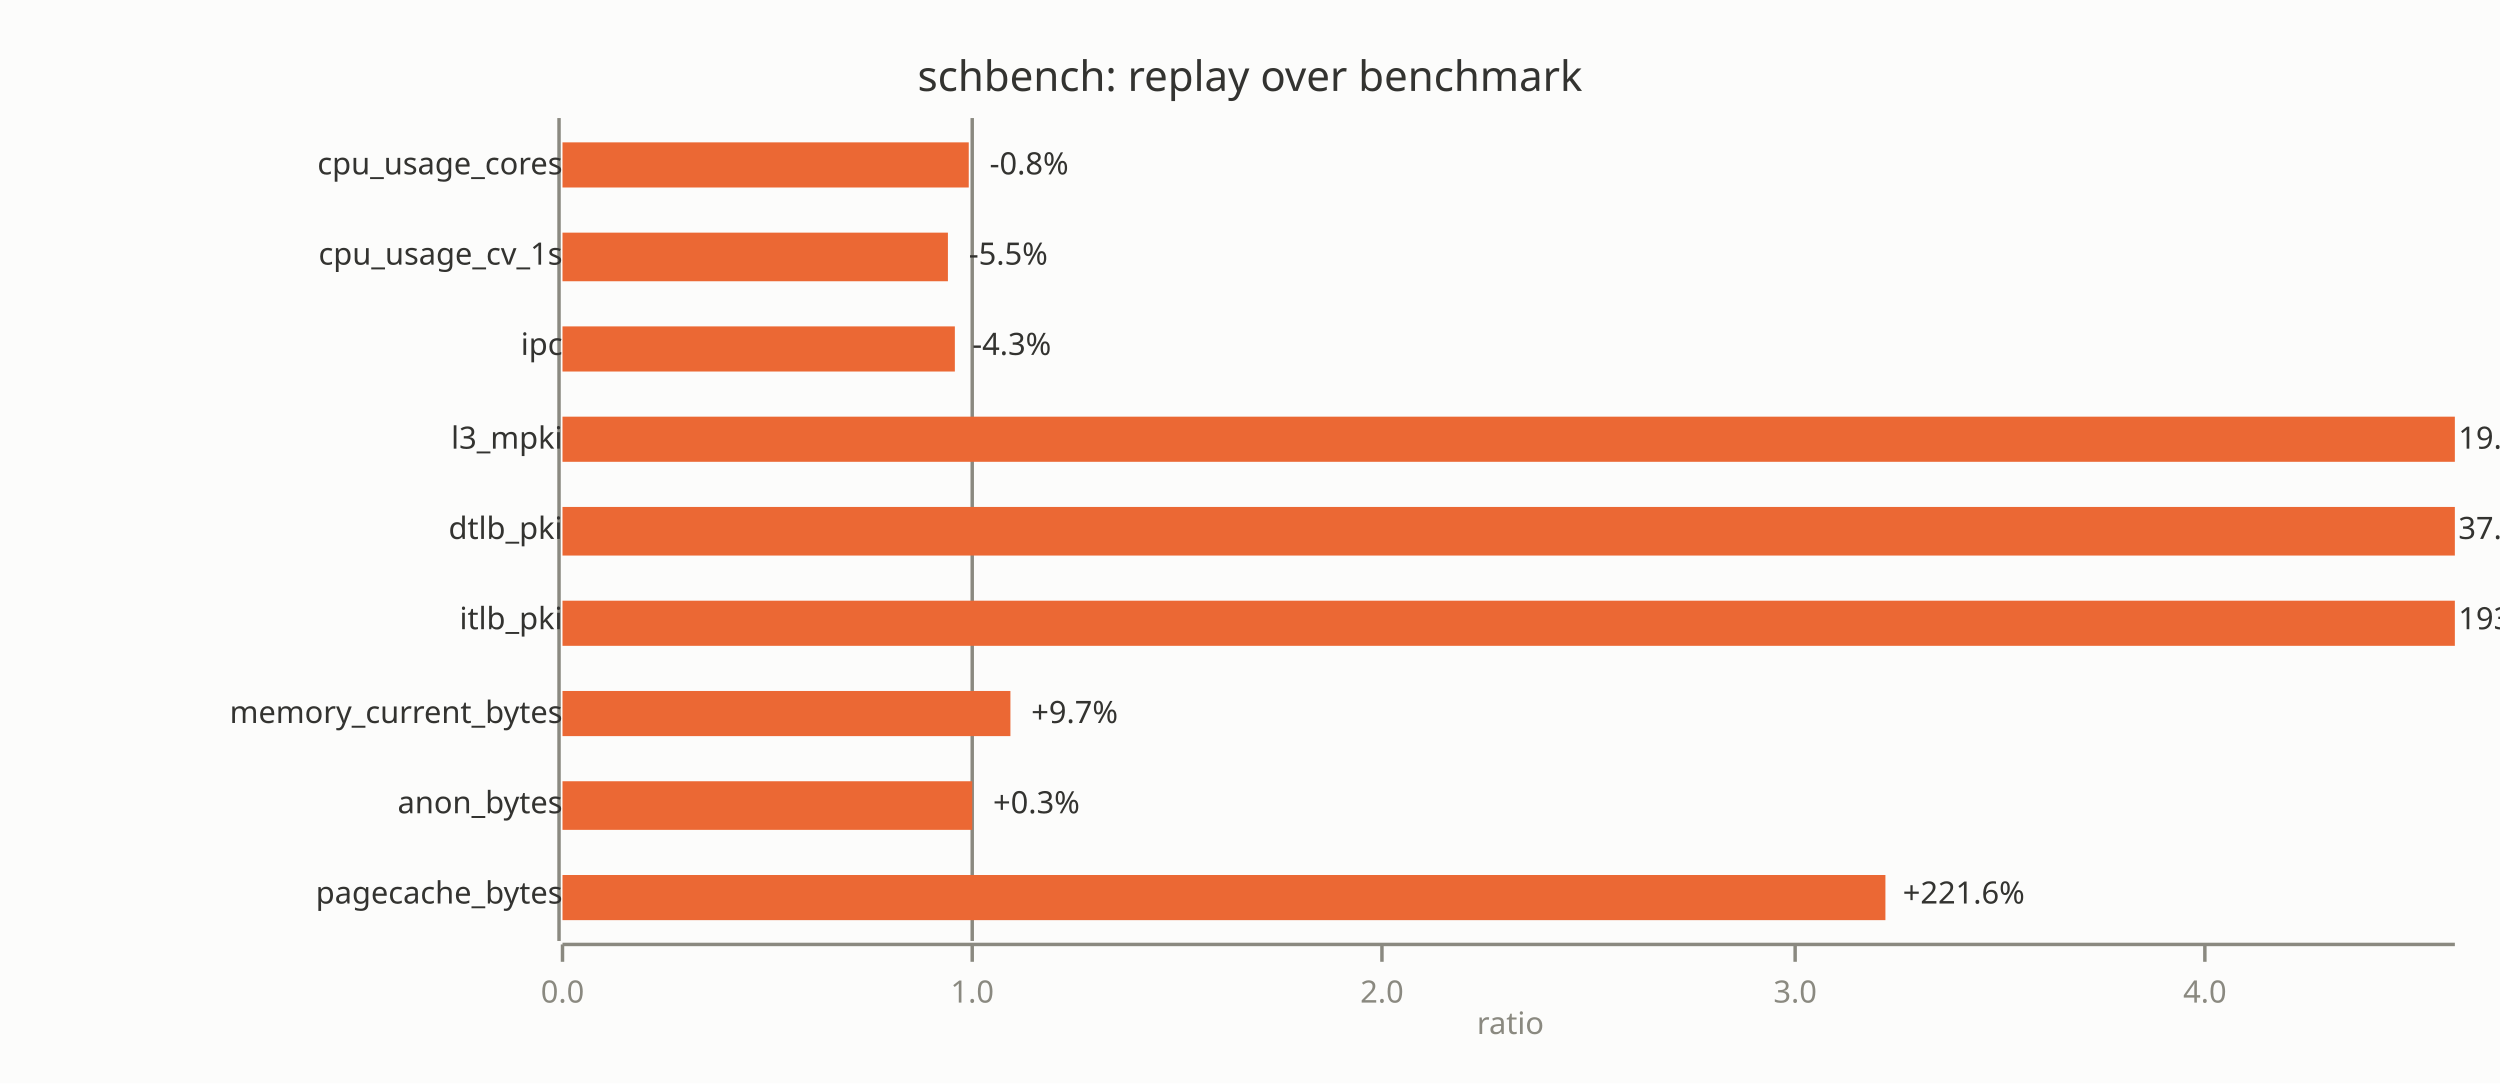
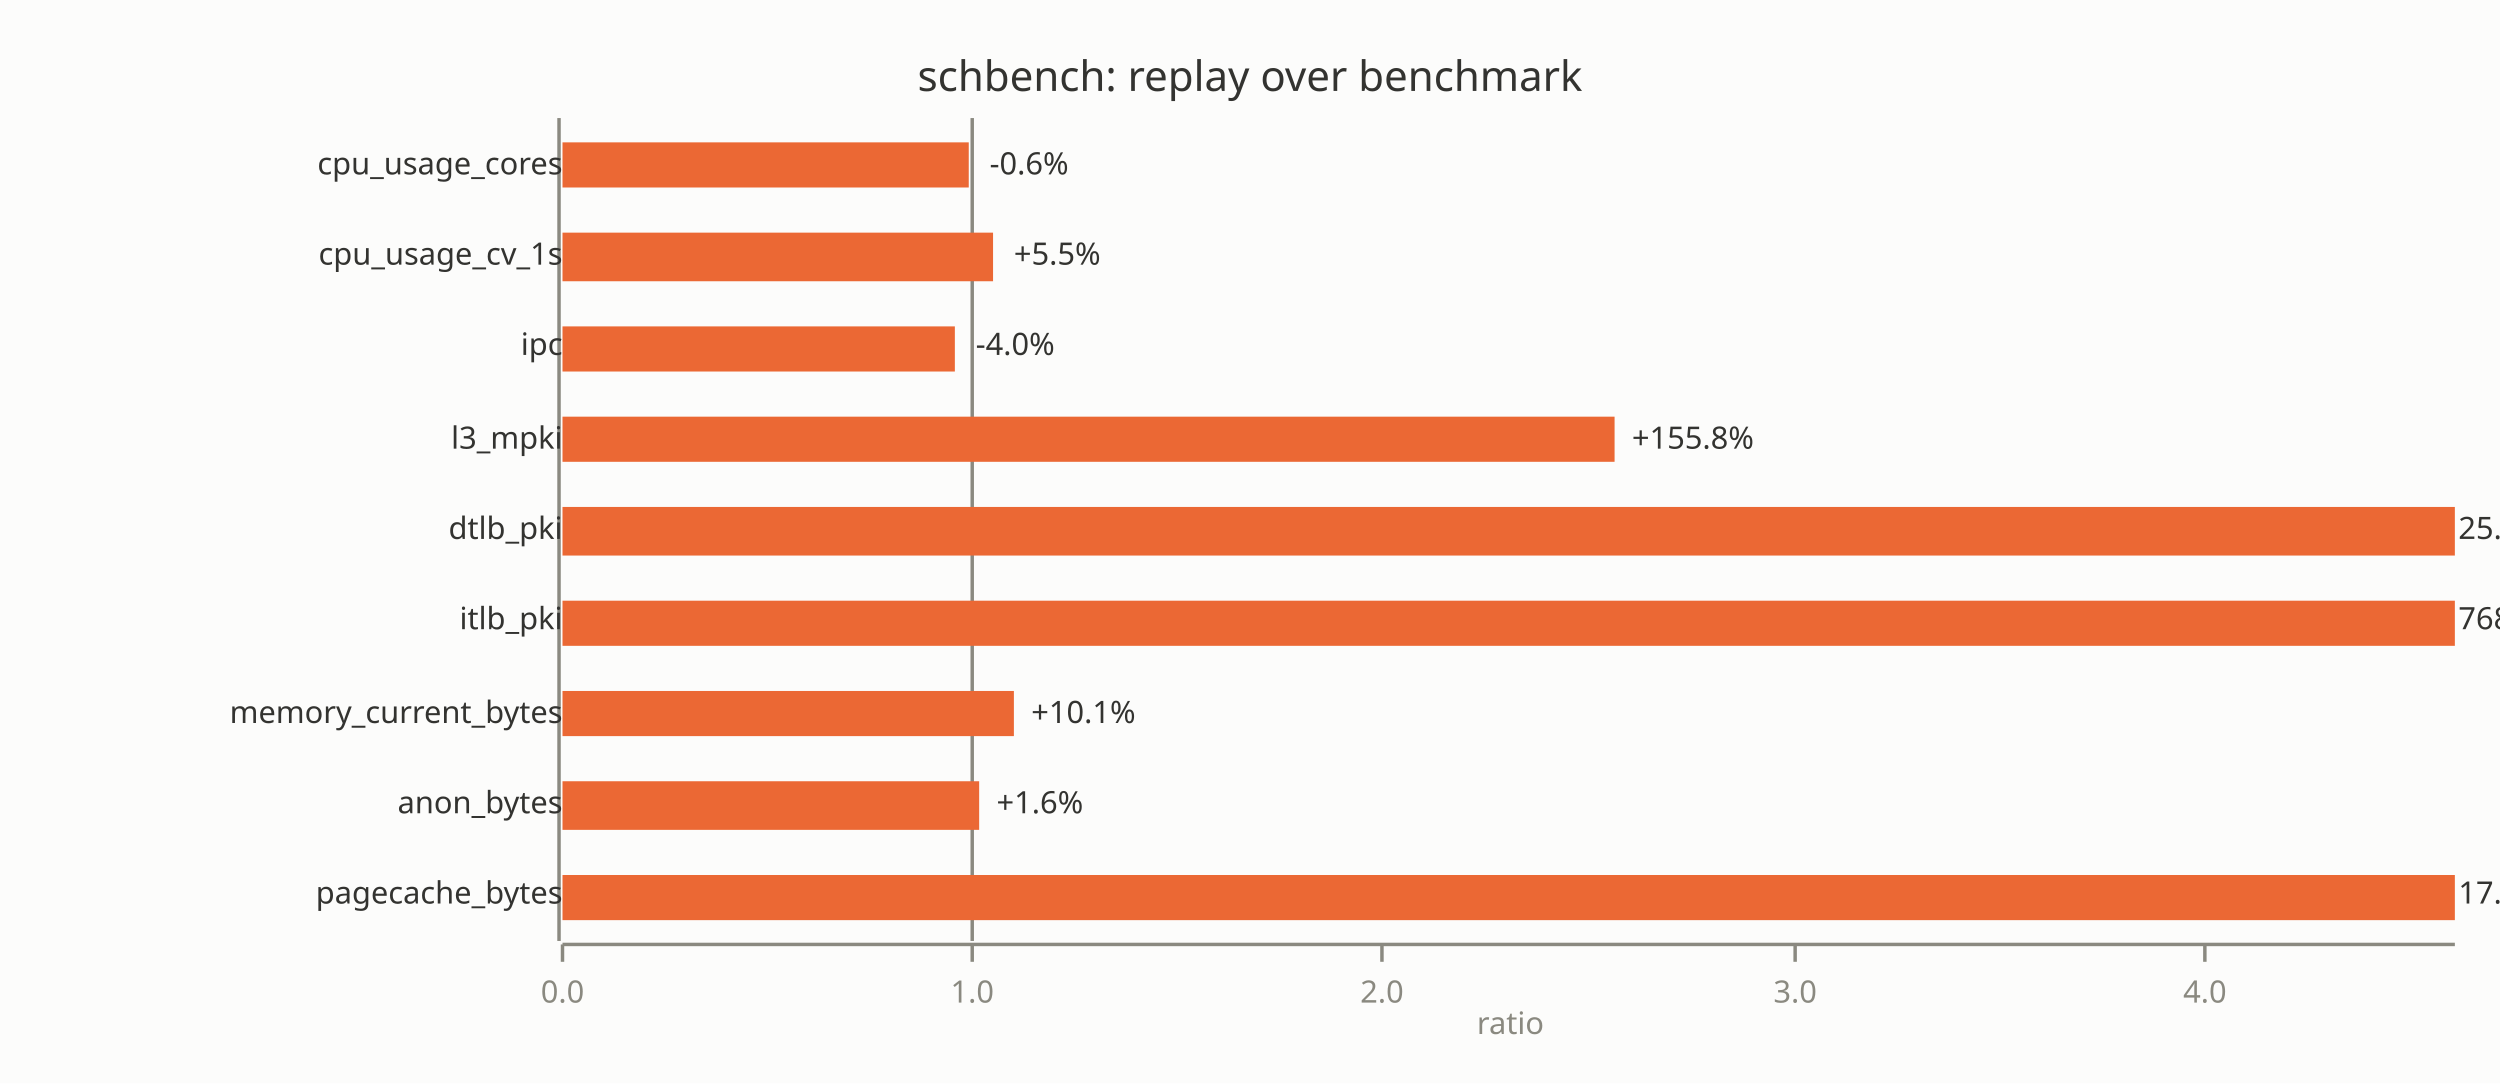
<svg xmlns="http://www.w3.org/2000/svg" width="720" height="312" viewBox="0 0 720 312">
  <rect x="0" y="0" width="720" height="312" opacity="1" fill="#FCFCFB" stroke="none" />
  <text x="360" y="17" dy="0.76em" text-anchor="middle" font-family="sans-serif" font-size="12.097" opacity="1" fill="#333330">
schbench: replay over benchmark
</text>
  <text x="435" y="300" dy="-0.5ex" text-anchor="middle" font-family="sans-serif" font-size="8.871" opacity="1" fill="#8A8980">
ratio
</text>
  <polyline fill="none" opacity="1" stroke="#8A8980" stroke-width="1" points="161,34 161,271 " />
  <polyline fill="none" opacity="1" stroke="#8A8980" stroke-width="1" points="162,272 707,272 " />
  <text x="162" y="282" dy="0.76em" text-anchor="middle" font-family="sans-serif" font-size="8.871" opacity="1" fill="#8A8980">
0.0
</text>
  <polyline fill="none" opacity="1" stroke="#8A8980" stroke-width="1" points="162,272 162,277 " />
  <text x="280" y="282" dy="0.76em" text-anchor="middle" font-family="sans-serif" font-size="8.871" opacity="1" fill="#8A8980">
1.0
</text>
  <polyline fill="none" opacity="1" stroke="#8A8980" stroke-width="1" points="280,272 280,277 " />
  <text x="398" y="282" dy="0.76em" text-anchor="middle" font-family="sans-serif" font-size="8.871" opacity="1" fill="#8A8980">
2.0
</text>
  <polyline fill="none" opacity="1" stroke="#8A8980" stroke-width="1" points="398,272 398,277 " />
  <text x="517" y="282" dy="0.76em" text-anchor="middle" font-family="sans-serif" font-size="8.871" opacity="1" fill="#8A8980">
3.0
</text>
  <polyline fill="none" opacity="1" stroke="#8A8980" stroke-width="1" points="517,272 517,277 " />
  <text x="635" y="282" dy="0.76em" text-anchor="middle" font-family="sans-serif" font-size="8.871" opacity="1" fill="#8A8980">
4.0
</text>
  <polyline fill="none" opacity="1" stroke="#8A8980" stroke-width="1" points="635,272 635,277 " />
  <polyline fill="none" opacity="1" stroke="#8A8980" stroke-width="1" points="280,271 280,34 " />
  <rect x="162" y="41" width="117" height="13" opacity="1" fill="#EB6834" stroke="none" />
  <text x="162" y="48" dy="0.5ex" text-anchor="end" font-family="sans-serif" font-size="8.871" opacity="1" fill="#333330">
cpu_usage_cores
</text>
  <text x="285" y="48" dy="0.5ex" text-anchor="start" font-family="sans-serif" font-size="8.871" opacity="1" fill="#333330">
- -0.8%
+ -0.6%
</text>
-   <rect x="162" y="67" width="111" height="14" opacity="1" fill="#EB6834" stroke="none" />
+   <rect x="162" y="67" width="124" height="14" opacity="1" fill="#EB6834" stroke="none" />
  <text x="162" y="74" dy="0.5ex" text-anchor="end" font-family="sans-serif" font-size="8.871" opacity="1" fill="#333330">
cpu_usage_cv_1s
</text>
-   <text x="279" y="74" dy="0.5ex" text-anchor="start" font-family="sans-serif" font-size="8.871" opacity="1" fill="#333330">
- -5.5%
+   <text x="292" y="74" dy="0.5ex" text-anchor="start" font-family="sans-serif" font-size="8.871" opacity="1" fill="#333330">
+ +5.5%
</text>
  <rect x="162" y="94" width="113" height="13" opacity="1" fill="#EB6834" stroke="none" />
  <text x="162" y="100" dy="0.5ex" text-anchor="end" font-family="sans-serif" font-size="8.871" opacity="1" fill="#333330">
ipc
</text>
-   <text x="280" y="100" dy="0.5ex" text-anchor="start" font-family="sans-serif" font-size="8.871" opacity="1" fill="#333330">
- -4.3%
+   <text x="281" y="100" dy="0.5ex" text-anchor="start" font-family="sans-serif" font-size="8.871" opacity="1" fill="#333330">
+ -4.0%
</text>
-   <rect x="162" y="120" width="545" height="13" opacity="1" fill="#EB6834" stroke="none" />
+   <rect x="162" y="120" width="303" height="13" opacity="1" fill="#EB6834" stroke="none" />
  <text x="162" y="127" dy="0.5ex" text-anchor="end" font-family="sans-serif" font-size="8.871" opacity="1" fill="#333330">
l3_mpki
</text>
-   <text x="708" y="127" dy="0.5ex" text-anchor="start" font-family="sans-serif" font-size="8.871" opacity="1" fill="#333330">
- 19.24x
+   <text x="470" y="127" dy="0.5ex" text-anchor="start" font-family="sans-serif" font-size="8.871" opacity="1" fill="#333330">
+ +155.8%
</text>
  <rect x="162" y="146" width="545" height="14" opacity="1" fill="#EB6834" stroke="none" />
  <text x="162" y="153" dy="0.5ex" text-anchor="end" font-family="sans-serif" font-size="8.871" opacity="1" fill="#333330">
dtlb_pki
</text>
  <text x="708" y="153" dy="0.5ex" text-anchor="start" font-family="sans-serif" font-size="8.871" opacity="1" fill="#333330">
- 37.52x
+ 25.88x
</text>
  <rect x="162" y="173" width="545" height="13" opacity="1" fill="#EB6834" stroke="none" />
  <text x="162" y="179" dy="0.5ex" text-anchor="end" font-family="sans-serif" font-size="8.871" opacity="1" fill="#333330">
itlb_pki
</text>
  <text x="708" y="179" dy="0.5ex" text-anchor="start" font-family="sans-serif" font-size="8.871" opacity="1" fill="#333330">
- 193.29x
+ 768.29x
</text>
-   <rect x="162" y="199" width="129" height="13" opacity="1" fill="#EB6834" stroke="none" />
+   <rect x="162" y="199" width="130" height="13" opacity="1" fill="#EB6834" stroke="none" />
  <text x="162" y="206" dy="0.5ex" text-anchor="end" font-family="sans-serif" font-size="8.871" opacity="1" fill="#333330">
memory_current_bytes
</text>
  <text x="297" y="206" dy="0.5ex" text-anchor="start" font-family="sans-serif" font-size="8.871" opacity="1" fill="#333330">
- +9.7%
+ +10.1%
</text>
-   <rect x="162" y="225" width="118" height="14" opacity="1" fill="#EB6834" stroke="none" />
+   <rect x="162" y="225" width="120" height="14" opacity="1" fill="#EB6834" stroke="none" />
  <text x="162" y="232" dy="0.5ex" text-anchor="end" font-family="sans-serif" font-size="8.871" opacity="1" fill="#333330">
anon_bytes
</text>
-   <text x="286" y="232" dy="0.5ex" text-anchor="start" font-family="sans-serif" font-size="8.871" opacity="1" fill="#333330">
- +0.3%
+   <text x="287" y="232" dy="0.5ex" text-anchor="start" font-family="sans-serif" font-size="8.871" opacity="1" fill="#333330">
+ +1.6%
</text>
-   <rect x="162" y="252" width="381" height="13" opacity="1" fill="#EB6834" stroke="none" />
+   <rect x="162" y="252" width="545" height="13" opacity="1" fill="#EB6834" stroke="none" />
  <text x="162" y="258" dy="0.5ex" text-anchor="end" font-family="sans-serif" font-size="8.871" opacity="1" fill="#333330">
pagecache_bytes
</text>
-   <text x="548" y="258" dy="0.5ex" text-anchor="start" font-family="sans-serif" font-size="8.871" opacity="1" fill="#333330">
- +221.6%
+   <text x="708" y="258" dy="0.5ex" text-anchor="start" font-family="sans-serif" font-size="8.871" opacity="1" fill="#333330">
+ 17.77x
</text>
</svg>
